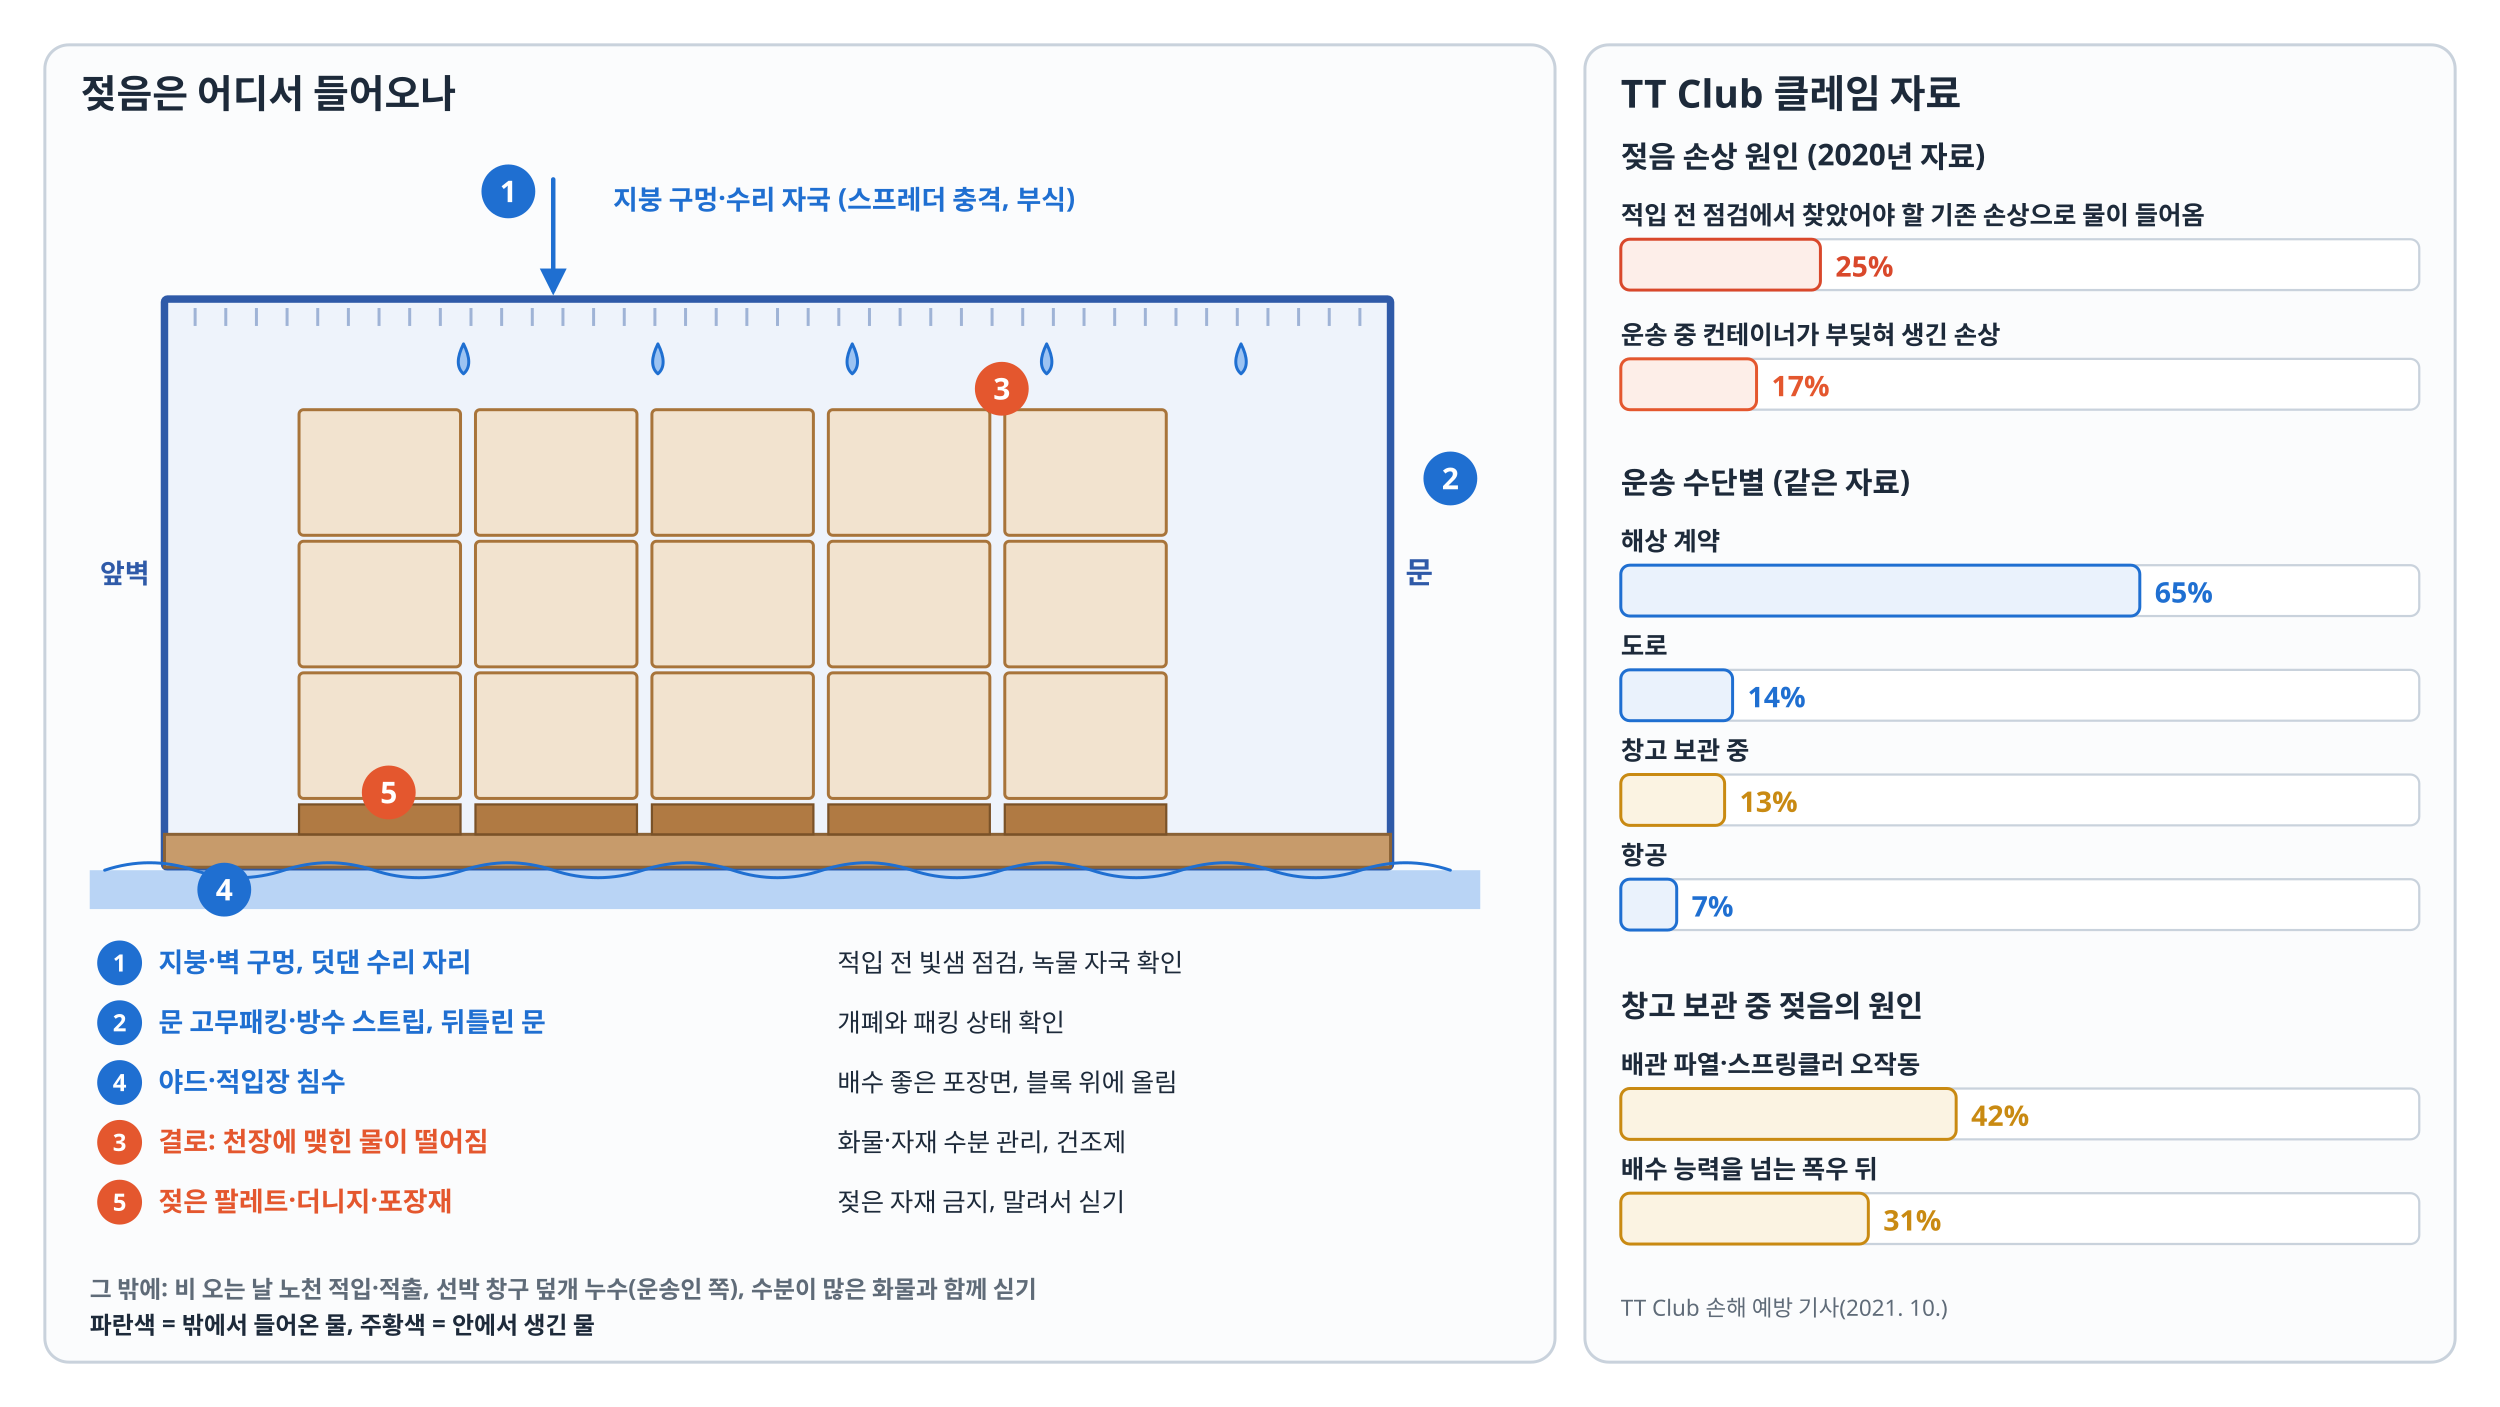
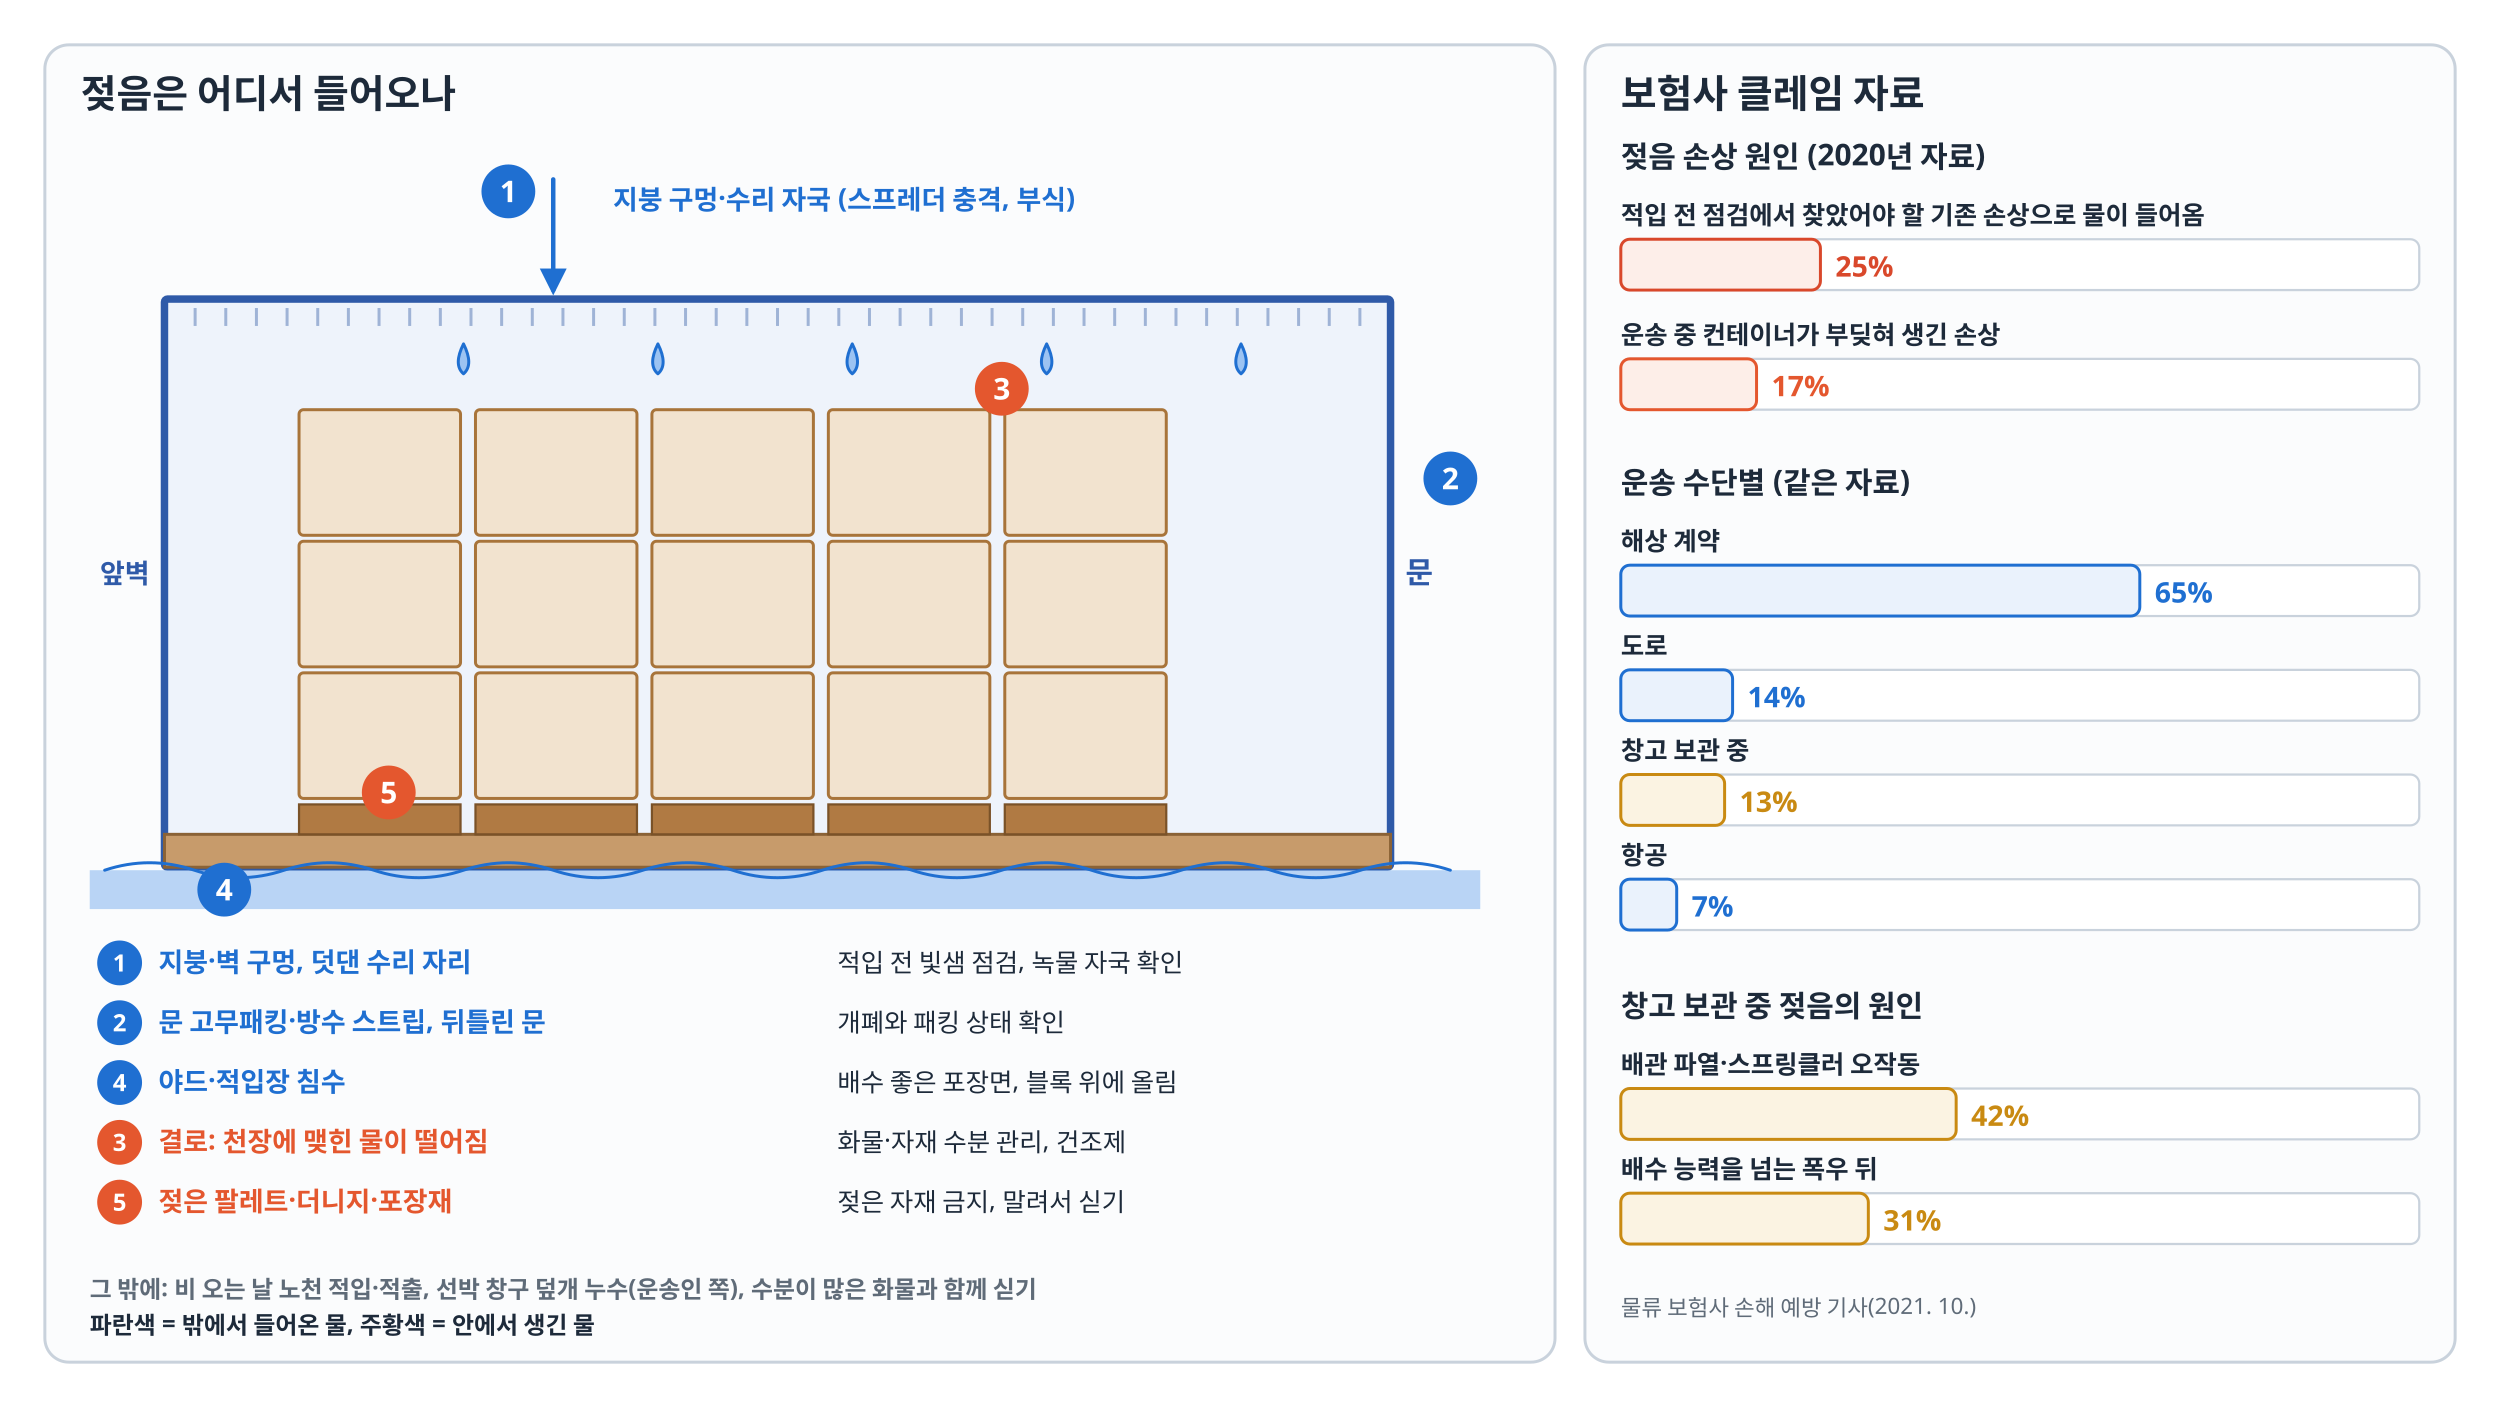
<svg xmlns="http://www.w3.org/2000/svg" viewBox="0 0 1672 941" width="1672" height="941" font-family="Pretendard, 'Noto Sans KR', 'Malgun Gothic', 'Apple SD Gothic Neo', sans-serif">
  <defs>
    <marker id="m1f6fd1" viewBox="0 0 10 10" refX="8" refY="5" markerWidth="6" markerHeight="6" orient="auto-start-reverse">
      <path d="M0 0 10 5 0 10z" fill="#1f6fd1" />
    </marker>
  </defs>
  <rect width="1672" height="941" fill="#ffffff" />
  <rect x="30" y="30" width="1010" height="881" fill="#fbfcfd" stroke="#c9d2dc" stroke-width="2" rx="16" />
  <text x="54" y="72" font-size="26" font-weight="800" fill="#1d2a3a" text-anchor="start">젖음은 어디서 들어오나</text>
  <rect x="110" y="200" width="820" height="380" fill="#eef3fb" stroke="#2f5aa8" stroke-width="5" rx="2" />
  <line x1="130.5" y1="206" x2="130.5" y2="218" stroke="#9fb3d6" stroke-width="2" />
  <line x1="151.0" y1="206" x2="151.0" y2="218" stroke="#9fb3d6" stroke-width="2" />
  <line x1="171.5" y1="206" x2="171.5" y2="218" stroke="#9fb3d6" stroke-width="2" />
  <line x1="192.0" y1="206" x2="192.0" y2="218" stroke="#9fb3d6" stroke-width="2" />
  <line x1="212.5" y1="206" x2="212.5" y2="218" stroke="#9fb3d6" stroke-width="2" />
  <line x1="233.0" y1="206" x2="233.0" y2="218" stroke="#9fb3d6" stroke-width="2" />
  <line x1="253.5" y1="206" x2="253.5" y2="218" stroke="#9fb3d6" stroke-width="2" />
  <line x1="274.0" y1="206" x2="274.0" y2="218" stroke="#9fb3d6" stroke-width="2" />
  <line x1="294.5" y1="206" x2="294.5" y2="218" stroke="#9fb3d6" stroke-width="2" />
  <line x1="315.0" y1="206" x2="315.0" y2="218" stroke="#9fb3d6" stroke-width="2" />
  <line x1="335.5" y1="206" x2="335.5" y2="218" stroke="#9fb3d6" stroke-width="2" />
  <line x1="356.0" y1="206" x2="356.0" y2="218" stroke="#9fb3d6" stroke-width="2" />
  <line x1="376.5" y1="206" x2="376.5" y2="218" stroke="#9fb3d6" stroke-width="2" />
  <line x1="397.0" y1="206" x2="397.0" y2="218" stroke="#9fb3d6" stroke-width="2" />
  <line x1="417.5" y1="206" x2="417.5" y2="218" stroke="#9fb3d6" stroke-width="2" />
  <line x1="438.0" y1="206" x2="438.0" y2="218" stroke="#9fb3d6" stroke-width="2" />
  <line x1="458.5" y1="206" x2="458.5" y2="218" stroke="#9fb3d6" stroke-width="2" />
  <line x1="479.0" y1="206" x2="479.0" y2="218" stroke="#9fb3d6" stroke-width="2" />
  <line x1="499.5" y1="206" x2="499.5" y2="218" stroke="#9fb3d6" stroke-width="2" />
  <line x1="520.0" y1="206" x2="520.0" y2="218" stroke="#9fb3d6" stroke-width="2" />
  <line x1="540.5" y1="206" x2="540.5" y2="218" stroke="#9fb3d6" stroke-width="2" />
  <line x1="561.0" y1="206" x2="561.0" y2="218" stroke="#9fb3d6" stroke-width="2" />
  <line x1="581.5" y1="206" x2="581.5" y2="218" stroke="#9fb3d6" stroke-width="2" />
  <line x1="602.0" y1="206" x2="602.0" y2="218" stroke="#9fb3d6" stroke-width="2" />
  <line x1="622.5" y1="206" x2="622.5" y2="218" stroke="#9fb3d6" stroke-width="2" />
  <line x1="643.0" y1="206" x2="643.0" y2="218" stroke="#9fb3d6" stroke-width="2" />
  <line x1="663.5" y1="206" x2="663.5" y2="218" stroke="#9fb3d6" stroke-width="2" />
  <line x1="684.0" y1="206" x2="684.0" y2="218" stroke="#9fb3d6" stroke-width="2" />
  <line x1="704.5" y1="206" x2="704.5" y2="218" stroke="#9fb3d6" stroke-width="2" />
  <line x1="725.0" y1="206" x2="725.0" y2="218" stroke="#9fb3d6" stroke-width="2" />
  <line x1="745.5" y1="206" x2="745.5" y2="218" stroke="#9fb3d6" stroke-width="2" />
  <line x1="766.0" y1="206" x2="766.0" y2="218" stroke="#9fb3d6" stroke-width="2" />
  <line x1="786.5" y1="206" x2="786.5" y2="218" stroke="#9fb3d6" stroke-width="2" />
  <line x1="807.0" y1="206" x2="807.0" y2="218" stroke="#9fb3d6" stroke-width="2" />
  <line x1="827.5" y1="206" x2="827.5" y2="218" stroke="#9fb3d6" stroke-width="2" />
  <line x1="848.0" y1="206" x2="848.0" y2="218" stroke="#9fb3d6" stroke-width="2" />
  <line x1="868.5" y1="206" x2="868.5" y2="218" stroke="#9fb3d6" stroke-width="2" />
  <line x1="889.0" y1="206" x2="889.0" y2="218" stroke="#9fb3d6" stroke-width="2" />
  <line x1="909.5" y1="206" x2="909.5" y2="218" stroke="#9fb3d6" stroke-width="2" />
  <rect x="110" y="558" width="820" height="22" fill="#c79b6b" stroke="#8a6236" stroke-width="2" />
  <rect x="200" y="450" width="108" height="84" fill="#f2e3cf" stroke="#a8743a" stroke-width="2" rx="3" />
  <rect x="318" y="450" width="108" height="84" fill="#f2e3cf" stroke="#a8743a" stroke-width="2" rx="3" />
  <rect x="436" y="450" width="108" height="84" fill="#f2e3cf" stroke="#a8743a" stroke-width="2" rx="3" />
  <rect x="554" y="450" width="108" height="84" fill="#f2e3cf" stroke="#a8743a" stroke-width="2" rx="3" />
  <rect x="672" y="450" width="108" height="84" fill="#f2e3cf" stroke="#a8743a" stroke-width="2" rx="3" />
  <rect x="200" y="362" width="108" height="84" fill="#f2e3cf" stroke="#a8743a" stroke-width="2" rx="3" />
  <rect x="318" y="362" width="108" height="84" fill="#f2e3cf" stroke="#a8743a" stroke-width="2" rx="3" />
  <rect x="436" y="362" width="108" height="84" fill="#f2e3cf" stroke="#a8743a" stroke-width="2" rx="3" />
  <rect x="554" y="362" width="108" height="84" fill="#f2e3cf" stroke="#a8743a" stroke-width="2" rx="3" />
  <rect x="672" y="362" width="108" height="84" fill="#f2e3cf" stroke="#a8743a" stroke-width="2" rx="3" />
  <rect x="200" y="274" width="108" height="84" fill="#f2e3cf" stroke="#a8743a" stroke-width="2" rx="3" />
  <rect x="318" y="274" width="108" height="84" fill="#f2e3cf" stroke="#a8743a" stroke-width="2" rx="3" />
  <rect x="436" y="274" width="108" height="84" fill="#f2e3cf" stroke="#a8743a" stroke-width="2" rx="3" />
  <rect x="554" y="274" width="108" height="84" fill="#f2e3cf" stroke="#a8743a" stroke-width="2" rx="3" />
  <rect x="672" y="274" width="108" height="84" fill="#f2e3cf" stroke="#a8743a" stroke-width="2" rx="3" />
  <rect x="200" y="538" width="108" height="20" fill="#b07a43" stroke="#7a5228" stroke-width="1.5" />
  <rect x="318" y="538" width="108" height="20" fill="#b07a43" stroke="#7a5228" stroke-width="1.5" />
  <rect x="436" y="538" width="108" height="20" fill="#b07a43" stroke="#7a5228" stroke-width="1.5" />
  <rect x="554" y="538" width="108" height="20" fill="#b07a43" stroke="#7a5228" stroke-width="1.5" />
  <rect x="672" y="538" width="108" height="20" fill="#b07a43" stroke="#7a5228" stroke-width="1.5" />
  <text x="940" y="390.0" font-size="20" font-weight="800" fill="#2f5aa8" text-anchor="start">문</text>
  <text x="100" y="390.0" font-size="18" font-weight="700" fill="#2f5aa8" text-anchor="end">앞벽</text>
  <path d="M310 230 q -7 14 0 20 q 7 -6 0 -20" stroke="#1f6fd1" stroke-width="2" fill="#9cc3f2" stroke-linejoin="round" stroke-linecap="round" />
  <path d="M440 230 q -7 14 0 20 q 7 -6 0 -20" stroke="#1f6fd1" stroke-width="2" fill="#9cc3f2" stroke-linejoin="round" stroke-linecap="round" />
  <path d="M570 230 q -7 14 0 20 q 7 -6 0 -20" stroke="#1f6fd1" stroke-width="2" fill="#9cc3f2" stroke-linejoin="round" stroke-linecap="round" />
  <path d="M700 230 q -7 14 0 20 q 7 -6 0 -20" stroke="#1f6fd1" stroke-width="2" fill="#9cc3f2" stroke-linejoin="round" stroke-linecap="round" />
  <path d="M830 230 q -7 14 0 20 q 7 -6 0 -20" stroke="#1f6fd1" stroke-width="2" fill="#9cc3f2" stroke-linejoin="round" stroke-linecap="round" />
  <path d="M370 120 L370 194" stroke="#1f6fd1" stroke-width="3" fill="none" marker-end="url(#m1f6fd1)" stroke-linejoin="round" stroke-linecap="round" />
  <circle cx="340" cy="128" r="18" fill="#1f6fd1" />
  <text x="340" y="135.2" font-size="20" font-weight="800" fill="#fff" text-anchor="middle">1</text>
  <text x="410" y="140" font-size="18" font-weight="700" fill="#1f6fd1" text-anchor="start">지붕 구멍·수리 자국 (스프레더 충격, 부식)</text>
  <circle cx="970" cy="320" r="18" fill="#1f6fd1" />
  <text x="970" y="327.2" font-size="20" font-weight="800" fill="#fff" text-anchor="middle">2</text>
  <rect x="60" y="582" width="930" height="26" fill="#9cc3f2" opacity="0.7" />
  <path d="M70 582 q 30 -10 60 0 t 60 0 t 60 0 t 60 0 t 60 0 t 60 0 t 60 0 t 60 0 t 60 0 t 60 0 t 60 0 t 60 0 t 60 0 t 60 0 t 60 0" stroke="#1f6fd1" stroke-width="2" fill="none" stroke-linejoin="round" stroke-linecap="round" />
  <circle cx="150" cy="595" r="18" fill="#1f6fd1" />
  <text x="150" y="602.2" font-size="20" font-weight="800" fill="#fff" text-anchor="middle">4</text>
  <circle cx="260" cy="530" r="18" fill="#e4572e" />
  <text x="260" y="537.2" font-size="20" font-weight="800" fill="#fff" text-anchor="middle">5</text>
  <circle cx="670" cy="260" r="18" fill="#e4572e" />
  <text x="670" y="267.2" font-size="20" font-weight="800" fill="#fff" text-anchor="middle">3</text>
  <circle cx="80" cy="644" r="15" fill="#1f6fd1" />
  <text x="80" y="649.76" font-size="16" font-weight="800" fill="#fff" text-anchor="middle">1</text>
  <text x="106" y="650" font-size="18" font-weight="800" fill="#1f6fd1" text-anchor="start">지붕·벽 구멍, 덧댄 수리 자리</text>
  <text x="560" y="650" font-size="17" font-weight="500" fill="#1d2a3a" text-anchor="start">적입 전 빛샘 점검, 녹물 자국 확인</text>
  <circle cx="80" cy="684" r="15" fill="#1f6fd1" />
  <text x="80" y="689.76" font-size="16" font-weight="800" fill="#fff" text-anchor="middle">2</text>
  <text x="106" y="690" font-size="18" font-weight="800" fill="#1f6fd1" text-anchor="start">문 고무패킹·방수 스트립, 뒤틀린 문</text>
  <text x="560" y="690" font-size="17" font-weight="500" fill="#1d2a3a" text-anchor="start">개폐와 패킹 상태 확인</text>
  <circle cx="80" cy="724" r="15" fill="#1f6fd1" />
  <text x="80" y="729.76" font-size="16" font-weight="800" fill="#fff" text-anchor="middle">4</text>
  <text x="106" y="730" font-size="18" font-weight="800" fill="#1f6fd1" text-anchor="start">야드·적입장 침수</text>
  <text x="560" y="730" font-size="17" font-weight="500" fill="#1d2a3a" text-anchor="start">배수 좋은 포장면, 블록 위에 올림</text>
  <circle cx="80" cy="764" r="15" fill="#e4572e" />
  <text x="80" y="769.76" font-size="16" font-weight="800" fill="#fff" text-anchor="middle">3</text>
  <text x="106" y="770" font-size="18" font-weight="800" fill="#e4572e" text-anchor="start">결로: 천장에 맺힌 물이 떨어짐</text>
  <text x="560" y="770" font-size="17" font-weight="500" fill="#1d2a3a" text-anchor="start">화물·자재 수분 관리, 건조제</text>
  <circle cx="80" cy="804" r="15" fill="#e4572e" />
  <text x="80" y="809.76" font-size="16" font-weight="800" fill="#fff" text-anchor="middle">5</text>
  <text x="106" y="810" font-size="18" font-weight="800" fill="#e4572e" text-anchor="start">젖은 팔레트·더니지·포장재</text>
  <text x="560" y="810" font-size="17" font-weight="500" fill="#1d2a3a" text-anchor="start">젖은 자재 금지, 말려서 싣기</text>
  <text x="60" y="868" font-size="16" font-weight="600" fill="#5f6b78" text-anchor="start">그 밖에: 비 오는 날 노천 적입·적출, 선박 창구 덮개 누수(운송인 쪽), 수분이 많은 화물과 함께 싣기</text>
  <text x="60" y="892" font-size="16" font-weight="700" fill="#1d2a3a" text-anchor="start">파란색 = 밖에서 들어온 물, 주황색 = 안에서 생긴 물</text>
  <rect x="1060" y="30" width="582" height="881" fill="#fbfcfd" stroke="#c9d2dc" stroke-width="2" rx="16" />
-   <text x="1084" y="72" font-size="26" font-weight="800" fill="#1d2a3a" text-anchor="start">TT Club 클레임 자료</text>
+   <text x="1084" y="72" font-size="26" font-weight="800" fill="#1d2a3a" text-anchor="start">보험사 클레임 자료</text>
  <text x="1084" y="112" font-size="20" font-weight="800" fill="#1d2a3a" text-anchor="start">젖음 손상 원인 (2020년 자료)</text>
  <rect x="1084" y="160" width="534" height="34" fill="#ffffff" stroke="#c9d2dc" stroke-width="1.5" rx="6" />
  <rect x="1084" y="160" width="133.5" height="34" fill="#fdeee9" stroke="#d9482b" stroke-width="2" rx="6" />
  <text x="1227.5" y="185" font-size="19" font-weight="800" fill="#d9482b" text-anchor="start">25%</text>
  <text x="1084" y="150" font-size="17" font-weight="600" fill="#1d2a3a" text-anchor="start">적입 전 점검에서 찾았어야 할 기존 손상으로 물이 들어옴</text>
  <rect x="1084" y="240" width="534" height="34" fill="#ffffff" stroke="#c9d2dc" stroke-width="1.5" rx="6" />
  <rect x="1084" y="240" width="90.78" height="34" fill="#fdeee8" stroke="#e4572e" stroke-width="2" rx="6" />
  <text x="1184.78" y="265" font-size="19" font-weight="800" fill="#e4572e" text-anchor="start">17%</text>
  <text x="1084" y="230" font-size="17" font-weight="600" fill="#1d2a3a" text-anchor="start">운송 중 컨테이너가 부딪혀 생긴 손상</text>
  <text x="1084" y="330" font-size="20" font-weight="800" fill="#1d2a3a" text-anchor="start">운송 수단별 (같은 자료)</text>
  <rect x="1084" y="378" width="534" height="34" fill="#ffffff" stroke="#c9d2dc" stroke-width="1.5" rx="6" />
  <rect x="1084" y="378" width="347.1" height="34" fill="#eaf2fc" stroke="#1f6fd1" stroke-width="2" rx="6" />
  <text x="1441.1" y="403" font-size="19" font-weight="800" fill="#1f6fd1" text-anchor="start">65%</text>
  <text x="1084" y="368" font-size="17" font-weight="600" fill="#1d2a3a" text-anchor="start">해상 계약</text>
  <rect x="1084" y="448" width="534" height="34" fill="#ffffff" stroke="#c9d2dc" stroke-width="1.5" rx="6" />
  <rect x="1084" y="448" width="74.76" height="34" fill="#eaf2fc" stroke="#1f6fd1" stroke-width="2" rx="6" />
  <text x="1168.76" y="473" font-size="19" font-weight="800" fill="#1f6fd1" text-anchor="start">14%</text>
  <text x="1084" y="438" font-size="17" font-weight="600" fill="#1d2a3a" text-anchor="start">도로</text>
  <rect x="1084" y="518" width="534" height="34" fill="#ffffff" stroke="#c9d2dc" stroke-width="1.5" rx="6" />
  <rect x="1084" y="518" width="69.42" height="34" fill="#fbf3e2" stroke="#c98a12" stroke-width="2" rx="6" />
  <text x="1163.42" y="543" font-size="19" font-weight="800" fill="#c98a12" text-anchor="start">13%</text>
  <text x="1084" y="508" font-size="17" font-weight="600" fill="#1d2a3a" text-anchor="start">창고 보관 중</text>
  <rect x="1084" y="588" width="534" height="34" fill="#ffffff" stroke="#c9d2dc" stroke-width="1.5" rx="6" />
  <rect x="1084" y="588" width="37.38" height="34" fill="#eaf2fc" stroke="#1f6fd1" stroke-width="2" rx="6" />
  <text x="1131.38" y="613" font-size="19" font-weight="800" fill="#1f6fd1" text-anchor="start">7%</text>
  <text x="1084" y="578" font-size="17" font-weight="600" fill="#1d2a3a" text-anchor="start">항공</text>
  <text x="1084" y="680" font-size="20" font-weight="800" fill="#1d2a3a" text-anchor="start">창고 보관 중 젖음의 원인</text>
  <rect x="1084" y="728" width="534" height="34" fill="#ffffff" stroke="#c9d2dc" stroke-width="1.5" rx="6" />
  <rect x="1084" y="728" width="224.28" height="34" fill="#fbf3e2" stroke="#c98a12" stroke-width="2" rx="6" />
  <text x="1318.28" y="753" font-size="19" font-weight="800" fill="#c98a12" text-anchor="start">42%</text>
  <text x="1084" y="718" font-size="17" font-weight="600" fill="#1d2a3a" text-anchor="start">배관 파열·스프링클러 오작동</text>
  <rect x="1084" y="798" width="534" height="34" fill="#ffffff" stroke="#c9d2dc" stroke-width="1.5" rx="6" />
  <rect x="1084" y="798" width="165.54" height="34" fill="#fbf3e2" stroke="#c98a12" stroke-width="2" rx="6" />
  <text x="1259.54" y="823" font-size="19" font-weight="800" fill="#c98a12" text-anchor="start">31%</text>
  <text x="1084" y="788" font-size="17" font-weight="600" fill="#1d2a3a" text-anchor="start">배수 능력을 넘는 폭우 뒤</text>
-   <text x="1084" y="880" font-size="15" font-weight="500" fill="#5f6b78" text-anchor="start">TT Club 손해 예방 기사(2021. 10.)</text>
+   <text x="1084" y="880" font-size="15" font-weight="500" fill="#5f6b78" text-anchor="start">물류 보험사 손해 예방 기사(2021. 10.)</text>
</svg>
